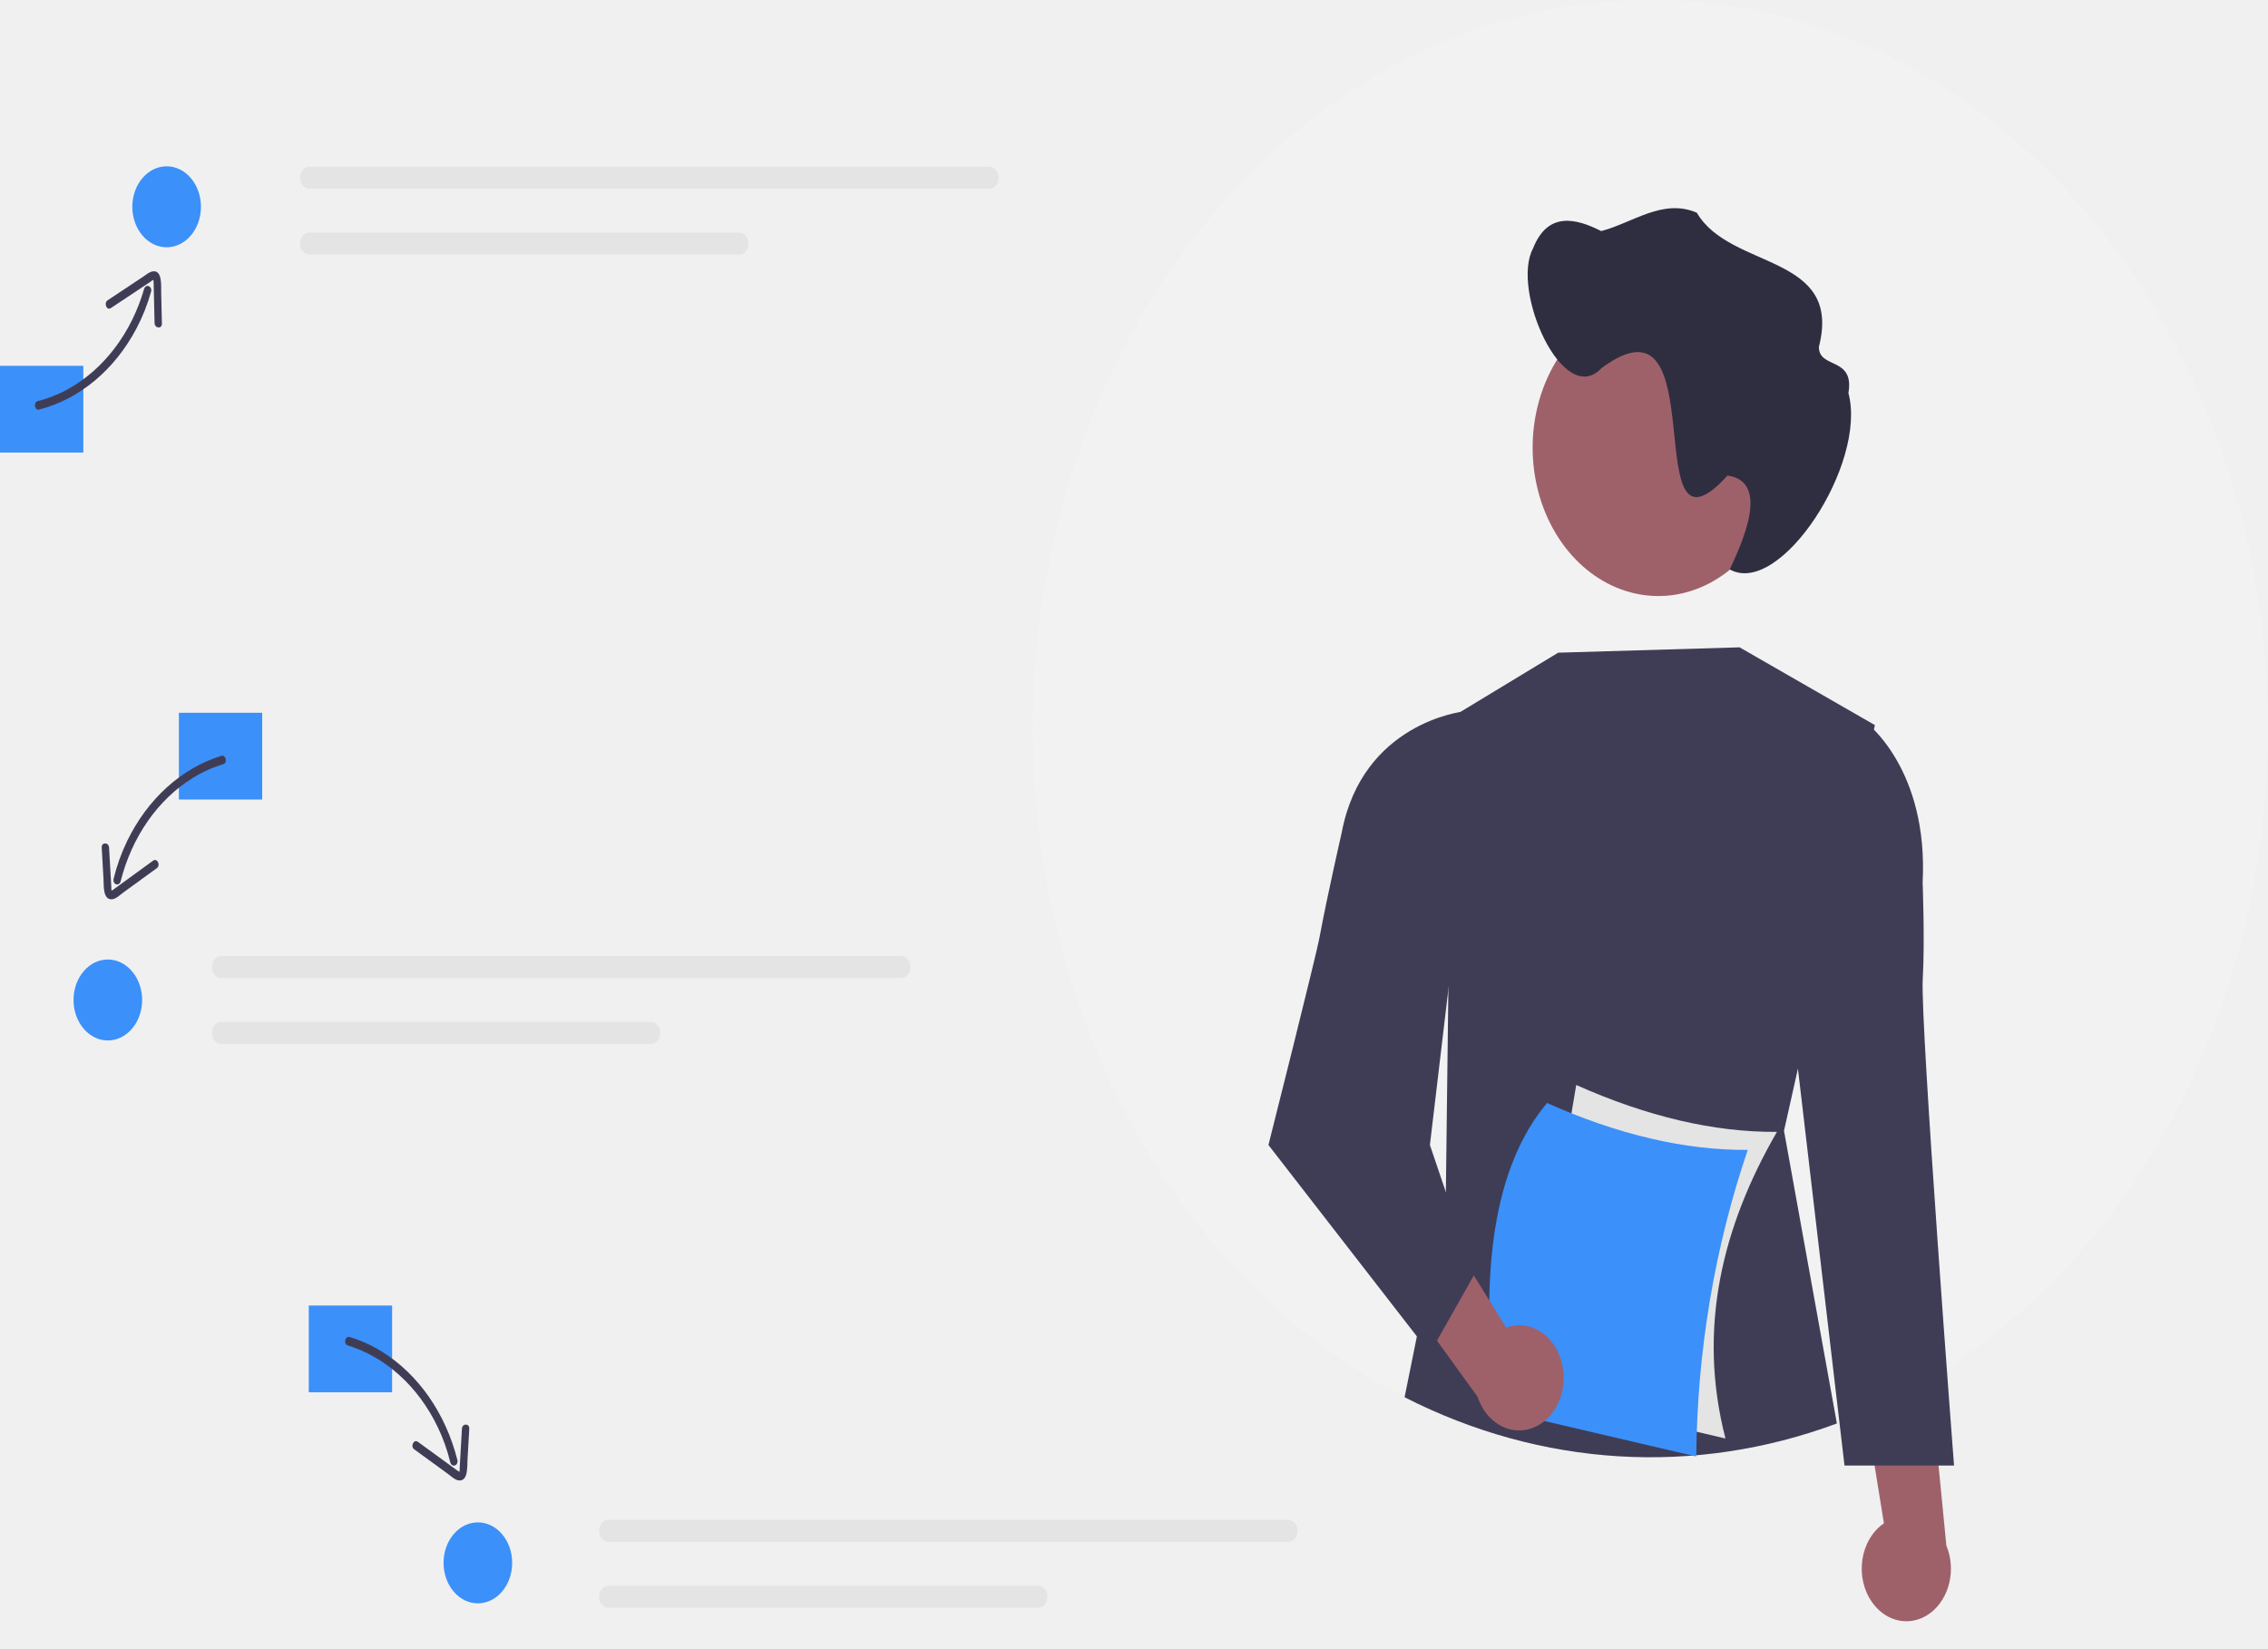
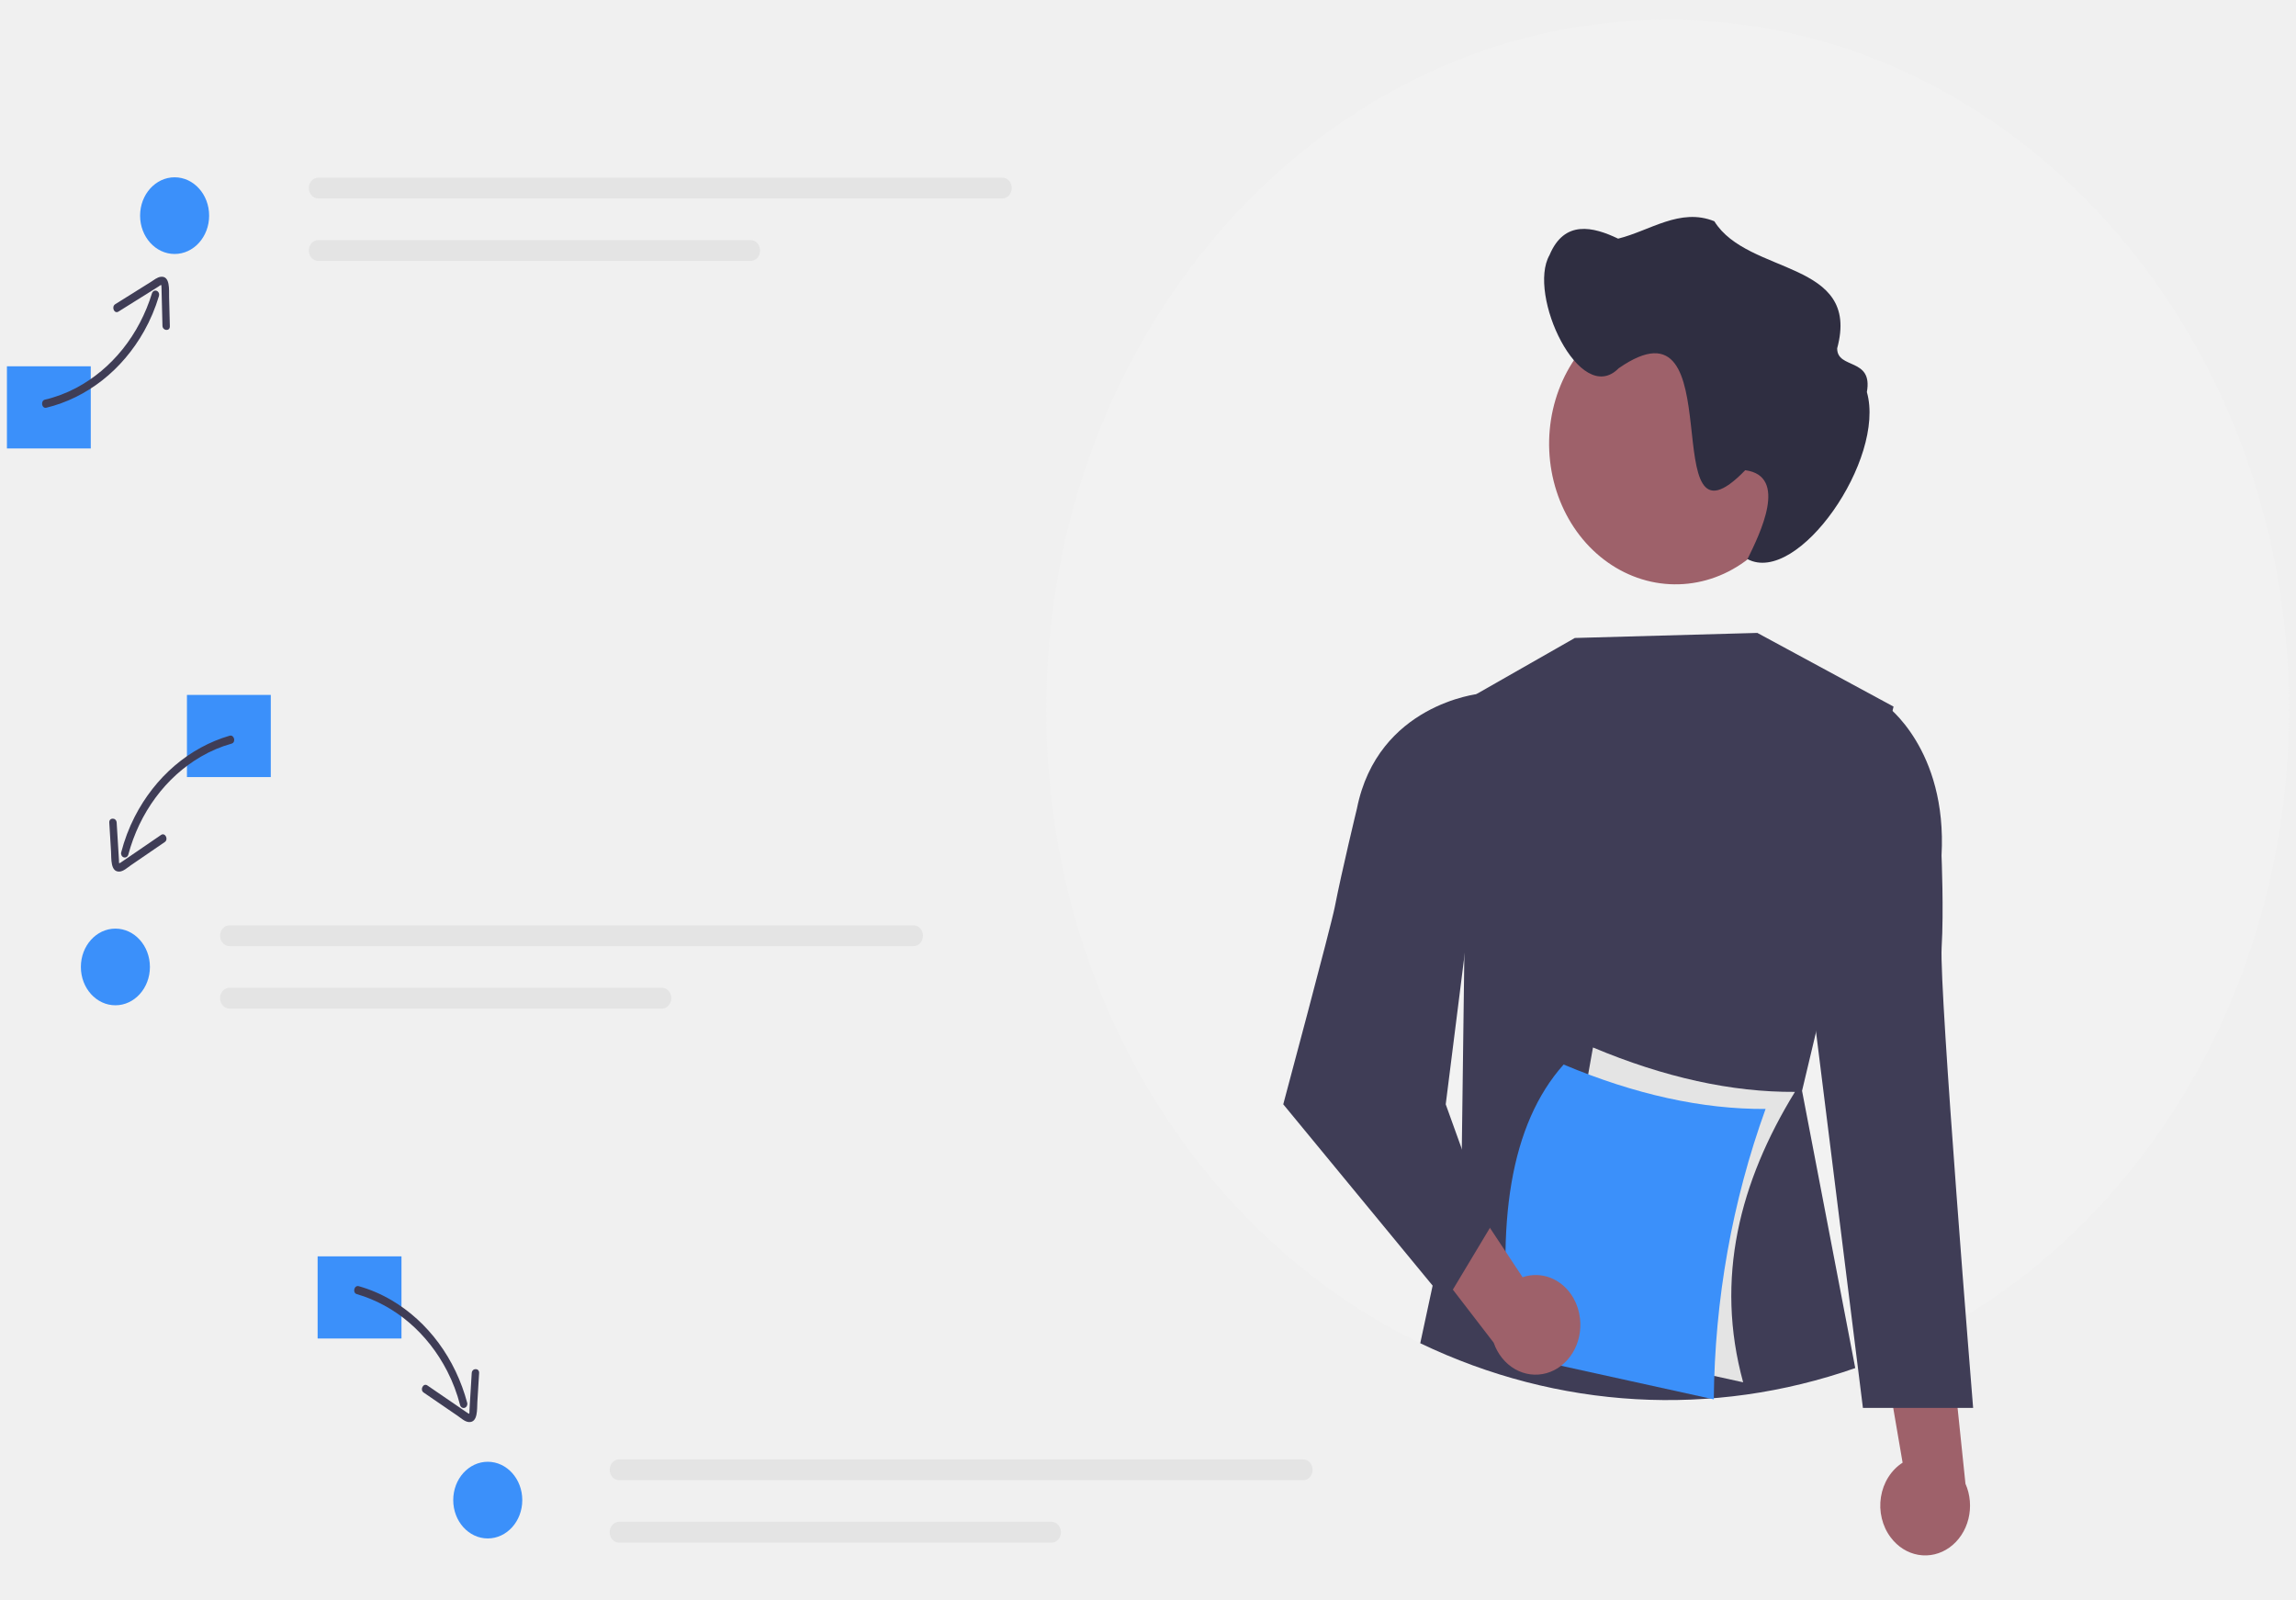
- <svg xmlns="http://www.w3.org/2000/svg" width="194" height="141" viewBox="0 0 194 141" fill="none">
-   <g clip-path="url(#clip0_150_322)">
-     <path d="M161.928 133.579H154.801V141H161.928V133.579Z" fill="#F0F0F0" />
-     <path d="M194 62.337C194.003 73.527 191.453 84.512 186.618 94.138C181.783 103.764 174.841 111.677 166.521 117.045C166.05 117.349 165.572 117.646 165.092 117.933C163.311 119.004 161.48 119.952 159.606 120.773C158.86 121.104 158.106 121.413 157.344 121.698C157.271 121.728 157.195 121.757 157.122 121.782C149.663 124.577 141.77 125.377 134.017 124.124C126.263 122.871 118.843 119.597 112.295 114.539C111.417 113.861 110.557 113.154 109.715 112.417C109.239 111.999 108.769 111.573 108.306 111.135C106.996 109.908 105.738 108.608 104.533 107.234C99.409 101.426 95.334 94.454 92.553 86.738C89.772 79.022 88.343 70.722 88.353 62.337C88.353 27.908 112.002 0 141.176 0C170.351 0 194 27.908 194 62.337Z" fill="#F2F2F2" />
-     <path d="M153.791 91.427L152.6 96.741L157.122 121.782C144.968 126.3 131.842 125.503 120.145 119.538L123.675 102.072L123.792 92.597L124.176 61.357L124.272 61.298C124.278 61.294 124.285 61.29 124.291 61.288L133.284 55.839L148.8 55.381L160.377 62.035L160.289 62.423L153.791 91.427Z" fill="#3F3D56" />
-     <path d="M160.135 137.078C159.778 136.577 159.519 135.99 159.376 135.359C159.233 134.728 159.208 134.067 159.305 133.423C159.401 132.779 159.616 132.168 159.934 131.633C160.253 131.098 160.666 130.652 161.146 130.326L158.628 114.715L165.087 117.891L166.488 132.229C166.899 133.217 166.988 134.348 166.739 135.409C166.49 136.47 165.92 137.386 165.137 137.983C164.354 138.581 163.412 138.819 162.49 138.652C161.568 138.485 160.73 137.925 160.135 137.078Z" fill="#9E616A" />
-     <path d="M158.044 62.521L159.701 61.884C159.701 61.884 164.958 65.866 164.458 75.493C164.458 75.493 164.655 80.474 164.467 83.789C164.251 87.592 167.144 125.379 167.144 125.379H157.775L153.76 91.16L158.044 62.521Z" fill="#3F3D56" />
-     <path d="M152.61 38.3C152.61 40.81 151.979 43.264 150.797 45.352C149.615 47.439 147.935 49.066 145.97 50.027C144.005 50.987 141.842 51.239 139.756 50.749C137.669 50.259 135.753 49.05 134.248 47.275C132.744 45.5 131.72 43.238 131.305 40.776C130.89 38.314 131.103 35.762 131.917 33.443C132.731 31.123 134.11 29.141 135.878 27.746C137.647 26.352 139.727 25.607 141.854 25.607H141.854C143.263 25.603 144.659 25.927 145.962 26.559C147.265 27.191 148.449 28.12 149.448 29.293C150.447 30.466 151.24 31.86 151.783 33.394C152.325 34.928 152.606 36.574 152.61 38.237C152.61 38.258 152.61 38.279 152.61 38.3Z" fill="#9E616A" />
-     <path d="M131.134 21.251C132.394 18.054 134.832 18.686 136.965 19.77C139.665 19.063 142.233 16.947 145.143 18.198C148.009 23.118 157.632 21.67 155.584 29.679C155.582 31.598 158.644 30.481 158.11 33.624C159.732 39.672 152.254 51.127 147.96 48.715C149.022 46.419 151.448 41.203 147.769 40.685C139.855 49.375 146.952 24.139 137.009 31.478C133.717 35.033 129.21 24.808 131.134 21.251Z" fill="#2F2E41" />
-     <path d="M147.593 123.067L130.424 119.054L134.826 92.823C140.901 95.535 146.624 96.872 151.995 96.836C147.301 104.96 145.169 113.683 147.593 123.067Z" fill="#E4E4E4" />
-     <path d="M145.096 124.608L127.927 120.595C126.518 108.711 127.799 99.764 132.33 94.364C138.405 97.076 144.128 98.413 149.499 98.377C146.661 106.721 145.168 115.617 145.096 124.608Z" fill="#3B90FA" />
-     <path d="M133.721 117.301C133.653 116.652 133.465 116.029 133.171 115.475C132.876 114.921 132.483 114.45 132.018 114.095C131.552 113.74 131.027 113.51 130.478 113.421C129.929 113.331 129.371 113.385 128.841 113.578L120.868 100.772L118.441 108.518L126.385 119.491C126.719 120.519 127.361 121.366 128.188 121.873C129.016 122.38 129.973 122.511 130.877 122.241C131.781 121.971 132.57 121.319 133.094 120.408C133.619 119.498 133.841 118.392 133.721 117.301Z" fill="#9E616A" />
-     <path d="M126.572 62.033L125.128 60.882C125.128 60.882 116.533 61.826 114.765 71.242C114.765 71.242 113.472 76.899 112.878 80.147C112.573 81.818 108.5 97.958 108.5 97.958L122.311 115.768L126.084 109.089L122.311 97.958L126.572 62.033Z" fill="#3F3D56" />
-     <path d="M7.127 31.297H0V38.718H7.127V31.297Z" fill="#3B90FA" />
-     <path d="M22.429 60.981H15.302V68.402H22.429V60.981Z" fill="#3B90FA" />
-     <path d="M33.539 111.692H26.412V119.113H33.539V111.692Z" fill="#3B90FA" />
-     <path d="M26.464 14.261C26.252 14.261 26.05 14.36 25.9 14.536C25.751 14.712 25.667 14.951 25.667 15.2C25.667 15.45 25.751 15.689 25.9 15.865C26.05 16.041 26.252 16.141 26.464 16.141H84.623C84.834 16.14 85.036 16.041 85.185 15.864C85.334 15.688 85.418 15.45 85.418 15.2C85.418 14.952 85.334 14.713 85.185 14.537C85.036 14.36 84.834 14.261 84.623 14.261H26.464Z" fill="#E4E4E4" />
-     <path d="M26.463 19.901C26.359 19.9 26.255 19.924 26.158 19.971C26.061 20.018 25.974 20.087 25.899 20.174C25.825 20.261 25.766 20.365 25.726 20.479C25.686 20.593 25.665 20.715 25.665 20.839C25.664 20.962 25.685 21.085 25.725 21.199C25.765 21.313 25.823 21.417 25.897 21.504C25.971 21.592 26.059 21.661 26.155 21.709C26.252 21.756 26.355 21.781 26.46 21.781H63.229C63.44 21.781 63.643 21.682 63.792 21.505C63.942 21.329 64.026 21.09 64.026 20.841C64.026 20.591 63.942 20.352 63.792 20.176C63.643 20 63.44 19.901 63.229 19.901H26.463Z" fill="#E4E4E4" />
-     <path d="M18.917 81.792C18.706 81.792 18.503 81.891 18.354 82.067C18.204 82.244 18.121 82.483 18.121 82.732C18.121 82.981 18.204 83.221 18.354 83.397C18.503 83.573 18.706 83.672 18.917 83.672H77.076C77.287 83.672 77.489 83.572 77.638 83.396C77.787 83.22 77.871 82.981 77.871 82.732C77.871 82.483 77.787 82.244 77.638 82.068C77.489 81.892 77.287 81.793 77.076 81.792H18.917Z" fill="#E4E4E4" />
-     <path d="M18.918 87.432C18.813 87.432 18.709 87.456 18.612 87.503C18.516 87.55 18.428 87.619 18.353 87.706C18.279 87.793 18.22 87.897 18.18 88.01C18.14 88.124 18.119 88.247 18.119 88.37C18.118 88.494 18.139 88.616 18.179 88.73C18.219 88.845 18.277 88.948 18.351 89.036C18.425 89.123 18.513 89.193 18.609 89.24C18.706 89.288 18.81 89.312 18.914 89.312H55.683C55.894 89.312 56.097 89.213 56.246 89.037C56.396 88.861 56.48 88.622 56.48 88.372C56.48 88.123 56.396 87.884 56.246 87.708C56.097 87.531 55.894 87.432 55.683 87.432H18.918Z" fill="#E4E4E4" />
-     <path d="M52.037 130.029C51.826 130.029 51.623 130.128 51.474 130.304C51.325 130.481 51.241 130.72 51.241 130.969C51.241 131.218 51.325 131.457 51.474 131.634C51.623 131.81 51.826 131.909 52.037 131.909H110.196C110.407 131.908 110.61 131.809 110.759 131.633C110.908 131.457 110.991 131.218 110.991 130.969C110.991 130.72 110.908 130.481 110.759 130.305C110.61 130.129 110.407 130.029 110.196 130.029H52.037Z" fill="#E4E4E4" />
-     <path d="M52.037 135.669C51.933 135.669 51.829 135.693 51.732 135.74C51.635 135.787 51.547 135.856 51.473 135.943C51.399 136.03 51.34 136.133 51.3 136.247C51.259 136.361 51.239 136.484 51.238 136.607C51.238 136.731 51.258 136.853 51.298 136.967C51.338 137.081 51.397 137.185 51.471 137.273C51.545 137.36 51.632 137.43 51.729 137.477C51.826 137.524 51.929 137.549 52.034 137.549H88.803C89.014 137.549 89.217 137.45 89.366 137.274C89.515 137.098 89.599 136.858 89.599 136.609C89.599 136.36 89.515 136.121 89.366 135.944C89.217 135.768 89.014 135.669 88.803 135.669H52.037Z" fill="#E4E4E4" />
-     <path d="M3.351 35.041C5.059 34.598 6.674 33.758 8.102 32.568C9.53 31.378 10.742 29.863 11.667 28.113C12.192 27.117 12.615 26.052 12.927 24.939C12.951 24.847 12.943 24.747 12.906 24.662C12.869 24.576 12.805 24.511 12.727 24.48C12.65 24.449 12.566 24.454 12.492 24.495C12.418 24.537 12.361 24.61 12.332 24.7C11.796 26.56 10.95 28.274 9.843 29.743C8.737 31.211 7.393 32.403 5.891 33.249C5.044 33.727 4.152 34.084 3.234 34.312C2.838 34.41 2.954 35.14 3.351 35.041Z" fill="#3F3D56" />
-     <path d="M9.478 26.36C10.612 25.607 11.746 24.853 12.879 24.1C12.932 24.065 13.079 23.934 13.134 23.95C13.09 23.937 13.13 23.976 13.131 24.023C13.133 24.086 13.139 24.15 13.141 24.214C13.154 24.604 13.16 24.995 13.169 25.386L13.222 27.634C13.233 28.107 13.86 28.163 13.849 27.684L13.787 25.046C13.773 24.441 13.901 23.1 13.071 23.216C12.772 23.258 12.495 23.506 12.239 23.676L11.204 24.363L9.208 25.69C8.857 25.924 9.125 26.595 9.478 26.36V26.36Z" fill="#3F3D56" />
-     <path d="M18.93 64.665C17.24 65.189 15.655 66.106 14.27 67.362C12.884 68.618 11.726 70.189 10.862 71.981C10.371 73 9.985 74.084 9.711 75.21C9.692 75.303 9.705 75.402 9.746 75.485C9.788 75.568 9.855 75.629 9.934 75.654C10.012 75.68 10.096 75.668 10.168 75.622C10.24 75.576 10.293 75.499 10.318 75.407C10.792 73.522 11.582 71.769 12.639 70.25C13.697 68.731 15.002 67.477 16.477 66.563C17.307 66.047 18.187 65.651 19.097 65.381C19.489 65.264 19.323 64.548 18.93 64.665L18.93 64.665Z" fill="#3F3D56" />
-     <path d="M13.099 73.63L9.813 76.021C9.757 76.062 9.702 76.106 9.643 76.143C9.585 76.179 9.525 76.178 9.563 76.221C9.512 76.163 9.525 75.945 9.521 75.878L9.457 74.757L9.329 72.513C9.302 72.039 8.673 72.036 8.7 72.513L8.85 75.147C8.885 75.746 8.79 76.987 9.568 76.937C9.914 76.915 10.244 76.579 10.528 76.373L11.467 75.689L13.417 74.271C13.761 74.02 13.445 73.378 13.099 73.63V73.63Z" fill="#3F3D56" />
-     <path d="M29.744 115.102C31.356 115.6 32.867 116.474 34.188 117.671C35.509 118.869 36.613 120.367 37.436 122.077C37.9 123.039 38.265 124.064 38.523 125.128C38.548 125.22 38.601 125.297 38.673 125.343C38.745 125.389 38.829 125.401 38.907 125.375C38.986 125.35 39.053 125.289 39.095 125.206C39.136 125.123 39.149 125.025 39.13 124.931C38.634 122.954 37.808 121.114 36.7 119.519C35.593 117.924 34.227 116.606 32.681 115.643C31.803 115.096 30.873 114.674 29.911 114.386C29.519 114.27 29.351 114.985 29.744 115.102Z" fill="#3F3D56" />
-     <path d="M35.425 123.992L37.374 125.41L38.313 126.094C38.598 126.301 38.927 126.636 39.273 126.658C40.051 126.708 39.957 125.468 39.991 124.868L40.141 122.234C40.168 121.758 39.539 121.76 39.512 122.234L39.384 124.478L39.323 125.55C39.318 125.633 39.337 125.874 39.279 125.942C39.32 125.894 39.277 125.917 39.231 125.884C39.164 125.836 39.095 125.79 39.028 125.742L35.742 123.351C35.396 123.1 35.08 123.741 35.425 123.992Z" fill="#3F3D56" />
-     <path d="M14.254 21.155C15.875 21.155 17.189 19.604 17.189 17.692C17.189 15.779 15.875 14.228 14.254 14.228C12.633 14.228 11.319 15.779 11.319 17.692C11.319 19.604 12.633 21.155 14.254 21.155Z" fill="#3B90FA" />
-     <path d="M9.223 89.015C10.844 89.015 12.158 87.465 12.158 85.552C12.158 83.639 10.844 82.089 9.223 82.089C7.602 82.089 6.289 83.639 6.289 85.552C6.289 87.465 7.602 89.015 9.223 89.015Z" fill="#3B90FA" />
-     <path d="M40.876 137.171C42.496 137.171 43.81 135.62 43.81 133.707C43.81 131.795 42.496 130.244 40.876 130.244C39.255 130.244 37.941 131.795 37.941 133.707C37.941 135.62 39.255 137.171 40.876 137.171Z" fill="#3B90FA" />
+ <svg xmlns="http://www.w3.org/2000/svg" width="112" height="78" viewBox="0 0 112 78" fill="none">
+   <g clip-path="url(#clip0_169_2514)">
+     <path d="M93.258 73.1H89.168V77.107H93.258V73.1Z" fill="#F0F0F0" />
+     <path d="M111.661 34.627C111.663 40.67 110.2 46.602 107.425 51.801C104.651 56.999 100.667 61.272 95.893 64.171C95.623 64.335 95.348 64.496 95.073 64.65C94.051 65.229 93 65.741 91.925 66.184C91.497 66.363 91.064 66.529 90.627 66.684C90.585 66.7 90.542 66.716 90.499 66.729C86.219 68.238 81.69 68.67 77.241 67.994C72.792 67.317 68.534 65.549 64.776 62.818C64.272 62.452 63.779 62.07 63.295 61.672C63.023 61.446 62.753 61.216 62.487 60.98C61.735 60.317 61.014 59.615 60.322 58.873C57.382 55.736 55.043 51.971 53.447 47.804C51.852 43.638 51.032 39.155 51.037 34.627C51.037 16.035 64.608 0.964 81.349 0.964C98.091 0.964 111.661 16.035 111.661 34.627Z" fill="#F2F2F2" />
+     <path d="M88.588 50.337L87.905 53.206L90.5 66.729C83.525 69.169 75.993 68.739 69.281 65.517L71.307 56.085L71.374 50.969L71.594 34.098L71.65 34.066C71.653 34.064 71.657 34.062 71.66 34.061L76.821 31.118L85.724 30.871L92.368 34.465L92.317 34.674L88.588 50.337Z" fill="#3F3D56" />
+     <path d="M92.23 74.989C92.025 74.719 91.877 74.402 91.795 74.061C91.712 73.72 91.698 73.363 91.754 73.015C91.809 72.668 91.932 72.338 92.115 72.049C92.297 71.76 92.535 71.519 92.81 71.343L91.365 62.913L95.072 64.628L95.876 72.37C96.112 72.904 96.163 73.515 96.02 74.088C95.877 74.661 95.55 75.155 95.1 75.478C94.651 75.801 94.11 75.929 93.581 75.839C93.052 75.749 92.572 75.447 92.23 74.989Z" fill="#9E616A" />
+     <path d="M91.028 34.727L91.979 34.383C91.979 34.383 94.996 36.533 94.709 41.732C94.709 41.732 94.822 44.422 94.714 46.212C94.59 48.266 96.25 68.671 96.25 68.671H90.874L88.57 50.192L91.028 34.727Z" fill="#3F3D56" />
+     <path d="M87.91 21.647C87.91 23.003 87.548 24.328 86.87 25.455C86.192 26.582 85.228 27.461 84.1 27.98C82.973 28.498 81.732 28.634 80.534 28.37C79.337 28.105 78.237 27.452 77.374 26.494C76.511 25.535 75.923 24.314 75.685 22.984C75.447 21.655 75.569 20.276 76.036 19.024C76.503 17.772 77.294 16.701 78.309 15.948C79.324 15.195 80.518 14.793 81.738 14.793H81.738C82.547 14.79 83.348 14.965 84.096 15.307C84.843 15.648 85.523 16.15 86.096 16.783C86.669 17.417 87.125 18.169 87.436 18.998C87.747 19.826 87.908 20.715 87.91 21.613C87.91 21.624 87.91 21.636 87.91 21.647Z" fill="#9E616A" />
+     <path d="M75.587 12.441C76.31 10.714 77.709 11.055 78.933 11.64C80.483 11.259 81.956 10.116 83.626 10.792C85.271 13.448 90.792 12.667 89.618 16.991C89.616 18.028 91.374 17.425 91.067 19.122C91.998 22.388 87.706 28.574 85.243 27.271C85.852 26.031 87.244 23.215 85.133 22.935C80.592 27.628 84.664 14 78.959 17.963C77.069 19.883 74.483 14.361 75.587 12.441Z" fill="#2F2E41" />
+     <path d="M85.032 67.423L75.18 65.256L77.706 51.091C81.192 52.555 84.476 53.277 87.558 53.258C84.865 57.645 83.641 62.355 85.032 67.423Z" fill="#E4E4E4" />
+     <path d="M83.6 68.255L73.748 66.088C72.939 59.671 73.674 54.839 76.274 51.923C79.76 53.387 83.044 54.109 86.126 54.09C84.498 58.596 83.641 63.4 83.6 68.255Z" fill="#3B90FA" />
+     <path d="M77.073 64.309C77.034 63.959 76.926 63.622 76.757 63.323C76.588 63.024 76.362 62.77 76.095 62.578C75.828 62.386 75.527 62.262 75.212 62.214C74.897 62.165 74.576 62.194 74.273 62.299L69.697 55.383L68.305 59.566L72.863 65.492C73.055 66.047 73.423 66.504 73.898 66.778C74.373 67.052 74.922 67.123 75.441 66.977C75.96 66.831 76.412 66.479 76.713 65.987C77.014 65.496 77.142 64.899 77.073 64.309Z" fill="#9E616A" />
+     <path d="M72.968 34.463L72.139 33.842C72.139 33.842 67.207 34.352 66.192 39.437C66.192 39.437 65.451 42.492 65.11 44.245C64.935 45.148 62.598 53.864 62.598 53.864L70.523 63.482L72.688 59.875L70.523 53.864L72.968 34.463Z" fill="#3F3D56" />
+     <path d="M4.428 17.865H0.338V21.873H4.428V17.865Z" fill="#3B90FA" />
+     <path d="M13.209 33.895H9.119V37.903H13.209V33.895Z" fill="#3B90FA" />
+     <path d="M19.584 61.28H15.494V65.287H19.584V61.28Z" fill="#3B90FA" />
+     <path d="M15.524 8.665C15.402 8.665 15.286 8.719 15.2 8.814C15.115 8.909 15.066 9.038 15.066 9.173C15.066 9.308 15.115 9.437 15.2 9.532C15.286 9.627 15.402 9.681 15.524 9.681H48.897C49.018 9.68 49.134 9.627 49.22 9.531C49.305 9.436 49.353 9.307 49.353 9.173C49.353 9.038 49.305 8.91 49.22 8.814C49.134 8.719 49.018 8.666 48.897 8.665H15.524Z" fill="#E4E4E4" />
+     <path d="M15.523 11.711C15.463 11.711 15.403 11.724 15.348 11.749C15.292 11.774 15.242 11.812 15.199 11.859C15.157 11.906 15.123 11.962 15.1 12.023C15.076 12.085 15.065 12.151 15.065 12.218C15.064 12.284 15.076 12.35 15.099 12.412C15.122 12.474 15.155 12.53 15.198 12.577C15.24 12.624 15.291 12.662 15.346 12.687C15.402 12.713 15.461 12.726 15.521 12.726H36.62C36.742 12.726 36.858 12.673 36.944 12.578C37.029 12.482 37.077 12.353 37.077 12.219C37.077 12.084 37.029 11.955 36.944 11.86C36.858 11.764 36.742 11.711 36.62 11.711H15.523Z" fill="#E4E4E4" />
+     <path d="M11.193 45.134C11.072 45.134 10.956 45.187 10.87 45.282C10.784 45.378 10.736 45.507 10.736 45.641C10.736 45.776 10.784 45.905 10.87 46C10.956 46.096 11.072 46.149 11.193 46.149H44.567C44.688 46.149 44.804 46.095 44.89 46C44.975 45.905 45.023 45.776 45.023 45.641C45.023 45.507 44.975 45.378 44.89 45.283C44.804 45.188 44.688 45.134 44.567 45.134H11.193Z" fill="#E4E4E4" />
+     <path d="M11.193 48.179C11.133 48.179 11.073 48.192 11.018 48.218C10.962 48.243 10.912 48.28 10.869 48.327C10.826 48.374 10.793 48.43 10.77 48.492C10.746 48.553 10.735 48.619 10.734 48.686C10.734 48.753 10.746 48.819 10.769 48.88C10.792 48.942 10.825 48.998 10.868 49.045C10.91 49.093 10.96 49.13 11.016 49.156C11.071 49.181 11.131 49.195 11.191 49.195H32.29C32.411 49.195 32.528 49.141 32.613 49.046C32.699 48.951 32.747 48.822 32.747 48.687C32.747 48.553 32.699 48.423 32.613 48.328C32.528 48.233 32.411 48.179 32.29 48.179H11.193Z" fill="#E4E4E4" />
+     <path d="M30.199 71.183C30.078 71.183 29.962 71.236 29.876 71.331C29.79 71.426 29.742 71.555 29.742 71.69C29.742 71.825 29.79 71.954 29.876 72.049C29.962 72.144 30.078 72.198 30.199 72.198H63.573C63.694 72.198 63.81 72.144 63.896 72.049C63.981 71.954 64.029 71.825 64.029 71.69C64.029 71.556 63.981 71.427 63.896 71.332C63.81 71.237 63.694 71.183 63.573 71.183H30.199Z" fill="#E4E4E4" />
+     <path d="M30.199 74.228C30.139 74.228 30.079 74.241 30.024 74.266C29.968 74.292 29.918 74.329 29.875 74.376C29.832 74.423 29.799 74.479 29.775 74.541C29.752 74.602 29.74 74.668 29.74 74.735C29.74 74.802 29.752 74.868 29.775 74.929C29.798 74.991 29.831 75.047 29.874 75.094C29.916 75.142 29.966 75.179 30.022 75.205C30.077 75.23 30.137 75.243 30.197 75.244H51.296C51.417 75.244 51.533 75.19 51.619 75.095C51.705 75 51.753 74.871 51.753 74.736C51.753 74.601 51.705 74.472 51.619 74.377C51.533 74.282 51.417 74.228 51.296 74.228H30.199Z" fill="#E4E4E4" />
+     <path d="M2.261 19.887C3.241 19.648 4.167 19.194 4.987 18.552C5.806 17.909 6.502 17.091 7.032 16.146C7.334 15.608 7.576 15.033 7.756 14.432C7.769 14.382 7.765 14.328 7.743 14.282C7.722 14.236 7.685 14.201 7.641 14.184C7.597 14.167 7.548 14.17 7.506 14.192C7.464 14.214 7.431 14.254 7.414 14.303C7.106 15.307 6.621 16.233 5.986 17.026C5.351 17.819 4.58 18.463 3.718 18.92C3.232 19.177 2.72 19.37 2.193 19.493C1.966 19.547 2.033 19.94 2.261 19.887Z" fill="#3F3D56" />
+     <path d="M5.777 15.199C6.427 14.793 7.078 14.386 7.728 13.979C7.758 13.96 7.843 13.889 7.874 13.898C7.849 13.891 7.872 13.912 7.873 13.937C7.874 13.971 7.877 14.006 7.879 14.04C7.886 14.251 7.889 14.462 7.894 14.673L7.925 15.887C7.931 16.142 8.291 16.173 8.285 15.914L8.249 14.49C8.241 14.163 8.314 13.439 7.838 13.502C7.666 13.524 7.507 13.658 7.361 13.75L6.767 14.121L5.622 14.837C5.42 14.964 5.574 15.326 5.777 15.199V15.199Z" fill="#3F3D56" />
+     <path d="M11.201 35.885C10.231 36.168 9.322 36.663 8.527 37.341C7.732 38.02 7.067 38.868 6.571 39.836C6.29 40.386 6.068 40.971 5.911 41.579C5.9 41.63 5.908 41.683 5.931 41.728C5.955 41.773 5.994 41.805 6.039 41.819C6.084 41.833 6.132 41.827 6.173 41.802C6.214 41.777 6.245 41.735 6.259 41.686C6.531 40.668 6.984 39.721 7.592 38.901C8.199 38.081 8.947 37.403 9.794 36.91C10.27 36.631 10.775 36.417 11.297 36.271C11.522 36.208 11.427 35.822 11.201 35.885L11.201 35.885Z" fill="#3F3D56" />
+     <path d="M7.855 40.726L5.969 42.017C5.937 42.039 5.905 42.063 5.872 42.083C5.838 42.102 5.804 42.102 5.825 42.125C5.796 42.094 5.804 41.976 5.802 41.94L5.765 41.334L5.691 40.123C5.676 39.867 5.315 39.865 5.331 40.123L5.417 41.545C5.436 41.869 5.382 42.539 5.828 42.512C6.027 42.5 6.216 42.319 6.379 42.207L6.918 41.838L8.037 41.072C8.234 40.937 8.053 40.59 7.855 40.726V40.726Z" fill="#3F3D56" />
+     <path d="M17.406 63.122C18.331 63.391 19.198 63.862 19.956 64.509C20.714 65.156 21.348 65.965 21.82 66.888C22.086 67.408 22.296 67.961 22.444 68.536C22.458 68.586 22.489 68.627 22.53 68.652C22.571 68.677 22.619 68.683 22.664 68.669C22.709 68.656 22.748 68.623 22.772 68.578C22.795 68.533 22.803 68.48 22.792 68.43C22.507 67.362 22.033 66.368 21.398 65.507C20.762 64.645 19.978 63.934 19.091 63.414C18.588 63.119 18.054 62.891 17.502 62.735C17.276 62.672 17.18 63.059 17.406 63.122Z" fill="#3F3D56" />
+     <path d="M20.665 67.922L21.784 68.689L22.323 69.057C22.486 69.169 22.675 69.35 22.874 69.362C23.32 69.389 23.266 68.719 23.285 68.395L23.372 66.973C23.387 66.716 23.026 66.717 23.011 66.973L22.937 68.185L22.902 68.764C22.899 68.808 22.91 68.939 22.877 68.976C22.9 68.95 22.876 68.962 22.849 68.944C22.811 68.918 22.771 68.894 22.733 68.867L20.847 67.576C20.649 67.441 20.468 67.787 20.665 67.922Z" fill="#3F3D56" />
+     <path d="M8.518 12.388C9.448 12.388 10.202 11.551 10.202 10.518C10.202 9.485 9.448 8.648 8.518 8.648C7.588 8.648 6.834 9.485 6.834 10.518C6.834 11.551 7.588 12.388 8.518 12.388Z" fill="#3B90FA" />
+     <path d="M5.629 49.034C6.559 49.034 7.313 48.197 7.313 47.164C7.313 46.131 6.559 45.294 5.629 45.294C4.699 45.294 3.945 46.131 3.945 47.164C3.945 48.197 4.699 49.034 5.629 49.034Z" fill="#3B90FA" />
+     <path d="M23.793 75.039C24.723 75.039 25.477 74.202 25.477 73.169C25.477 72.136 24.723 71.299 23.793 71.299C22.863 71.299 22.109 72.136 22.109 73.169C22.109 74.202 22.863 75.039 23.793 75.039Z" fill="#3B90FA" />
  </g>
  <defs>
-     <clipPath id="clip0_150_322">
-       <rect width="194" height="141" fill="white" />
+     <clipPath id="clip0_169_2514">
+       <rect width="111.324" height="76.143" fill="white" transform="translate(0.337891 0.964287)" />
    </clipPath>
  </defs>
</svg>
